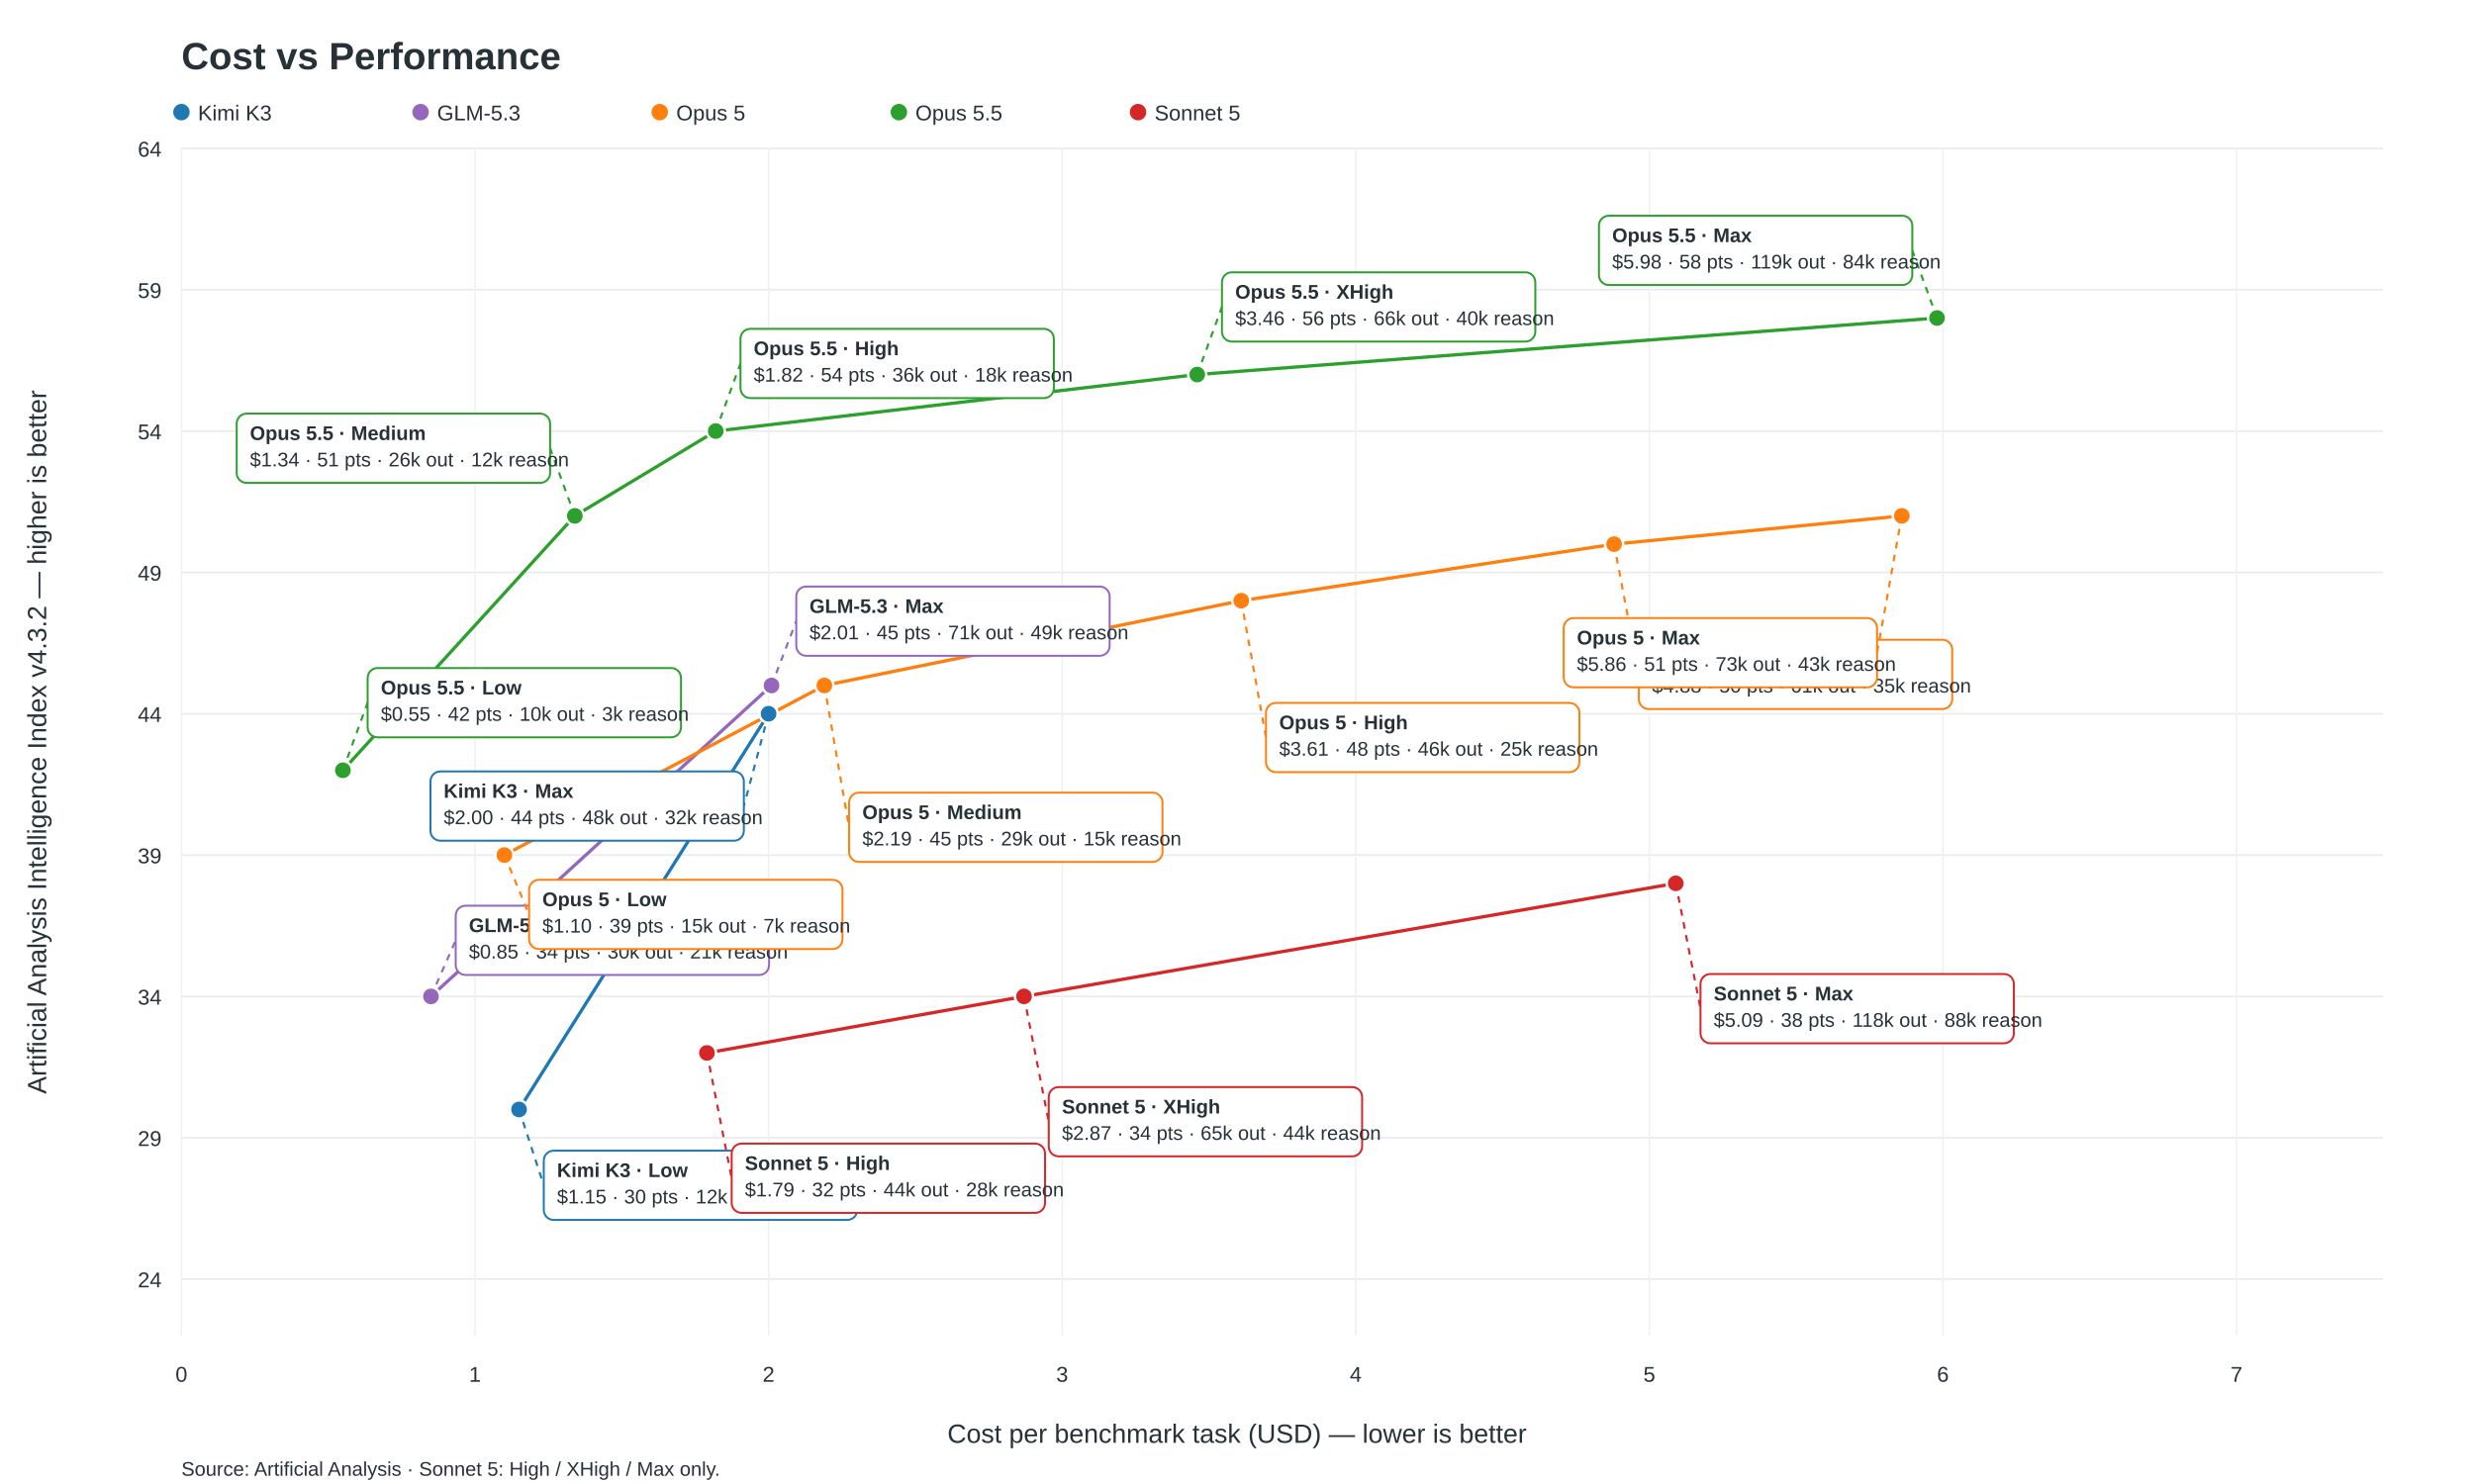
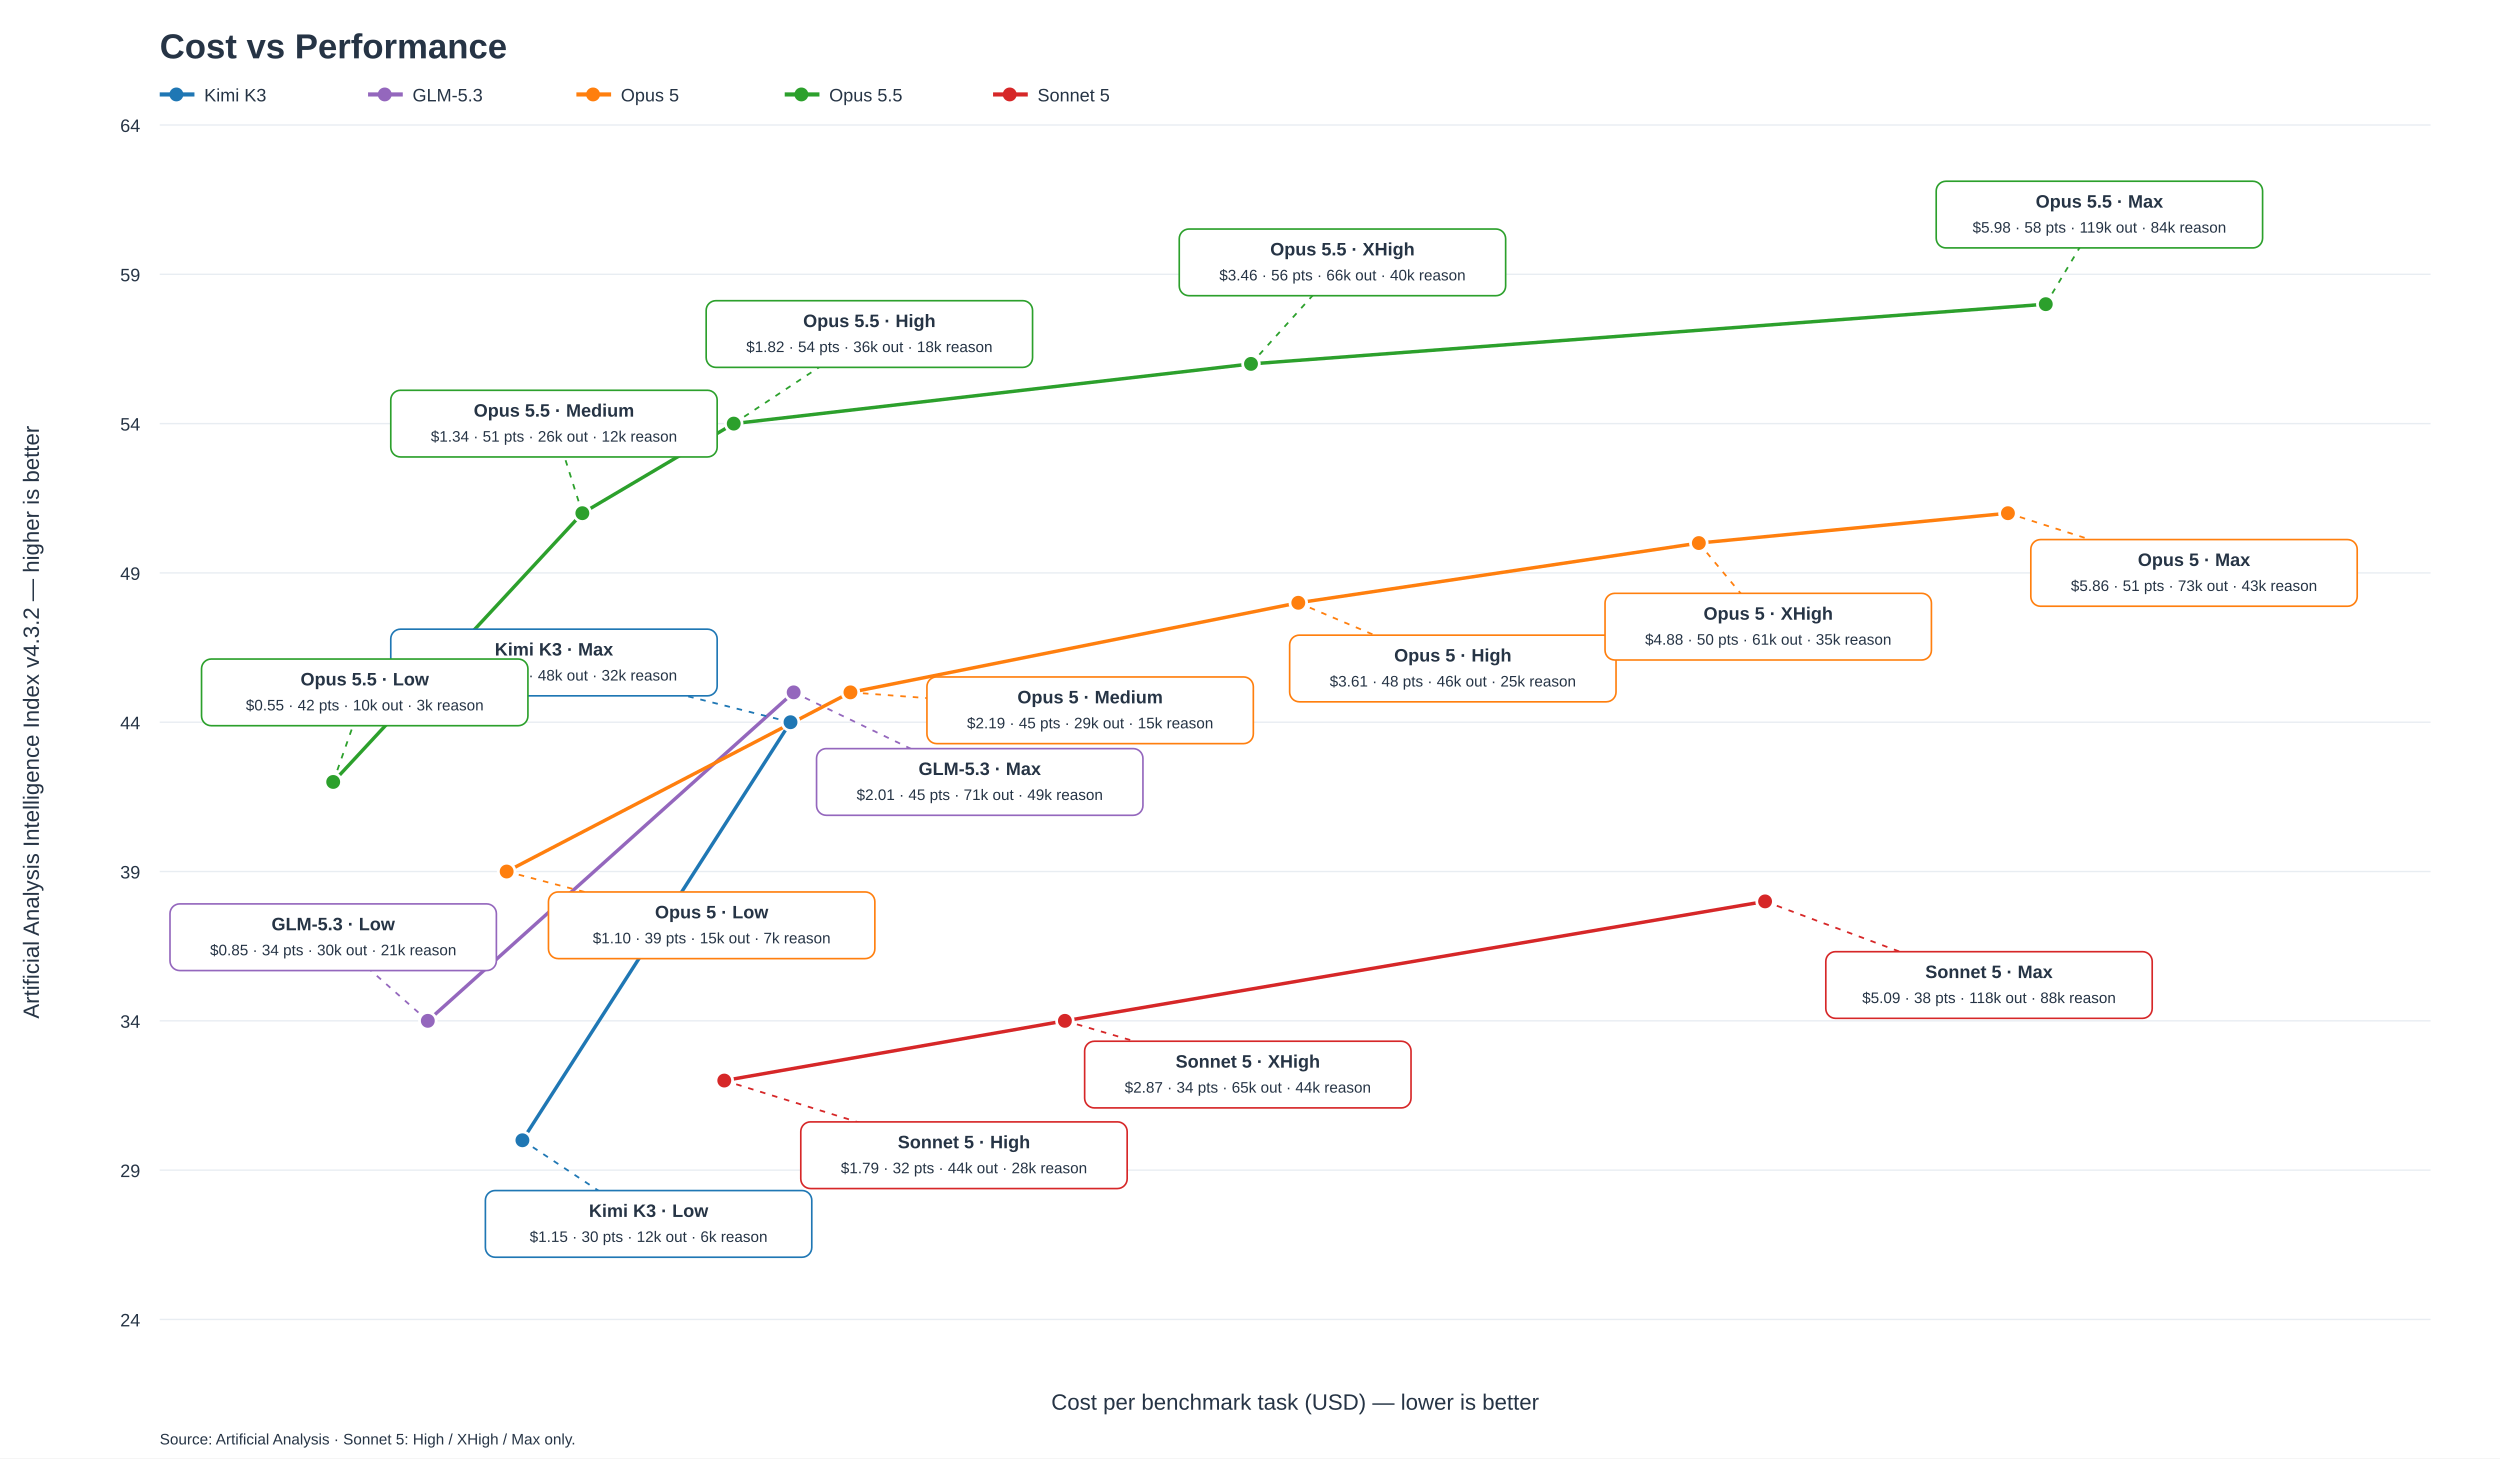
- <svg xmlns="http://www.w3.org/2000/svg" width="1500" height="900" viewBox="0 0 1500 900">
+ <svg xmlns="http://www.w3.org/2000/svg" width="1800" height="1050" viewBox="0 0 1800 1050">
  <rect width="100%" height="100%" fill="white" />
-   <style>text{font-family:Arial,sans-serif;fill:#263238}.lab{font-size:12px}.axis{font-size:16px}.title{font-size:23px;font-weight:700}</style>
-   <text x="110" y="42" class="title">Cost vs Performance</text>
-   <line x1="110" y1="775.714" x2="1445" y2="775.714" stroke="#e8eaed" />
-   <text x="98" y="780.714" text-anchor="end" font-size="13">24</text>
-   <line x1="110" y1="690" x2="1445" y2="690" stroke="#e8eaed" />
-   <text x="98" y="695" text-anchor="end" font-size="13">29</text>
-   <line x1="110" y1="604.286" x2="1445" y2="604.286" stroke="#e8eaed" />
-   <text x="98" y="609.286" text-anchor="end" font-size="13">34</text>
-   <line x1="110" y1="518.571" x2="1445" y2="518.571" stroke="#e8eaed" />
-   <text x="98" y="523.571" text-anchor="end" font-size="13">39</text>
-   <line x1="110" y1="432.857" x2="1445" y2="432.857" stroke="#e8eaed" />
-   <text x="98" y="437.857" text-anchor="end" font-size="13">44</text>
-   <line x1="110" y1="347.143" x2="1445" y2="347.143" stroke="#e8eaed" />
-   <text x="98" y="352.143" text-anchor="end" font-size="13">49</text>
-   <line x1="110" y1="261.429" x2="1445" y2="261.429" stroke="#e8eaed" />
-   <text x="98" y="266.429" text-anchor="end" font-size="13">54</text>
-   <line x1="110" y1="175.714" x2="1445" y2="175.714" stroke="#e8eaed" />
-   <text x="98" y="180.714" text-anchor="end" font-size="13">59</text>
-   <line x1="110" y1="90" x2="1445" y2="90" stroke="#e8eaed" />
-   <text x="98" y="95" text-anchor="end" font-size="13">64</text>
-   <line x1="110" y1="90" x2="110" y2="810" stroke="#f0f1f3" />
-   <text x="110" y="838" text-anchor="middle" font-size="13">0</text>
-   <line x1="288" y1="90" x2="288" y2="810" stroke="#f0f1f3" />
-   <text x="288" y="838" text-anchor="middle" font-size="13">1</text>
-   <line x1="466" y1="90" x2="466" y2="810" stroke="#f0f1f3" />
-   <text x="466" y="838" text-anchor="middle" font-size="13">2</text>
-   <line x1="644" y1="90" x2="644" y2="810" stroke="#f0f1f3" />
-   <text x="644" y="838" text-anchor="middle" font-size="13">3</text>
-   <line x1="822" y1="90" x2="822" y2="810" stroke="#f0f1f3" />
-   <text x="822" y="838" text-anchor="middle" font-size="13">4</text>
-   <line x1="1000" y1="90" x2="1000" y2="810" stroke="#f0f1f3" />
-   <text x="1000" y="838" text-anchor="middle" font-size="13">5</text>
-   <line x1="1178" y1="90" x2="1178" y2="810" stroke="#f0f1f3" />
-   <text x="1178" y="838" text-anchor="middle" font-size="13">6</text>
-   <line x1="1356" y1="90" x2="1356" y2="810" stroke="#f0f1f3" />
-   <text x="1356" y="838" text-anchor="middle" font-size="13">7</text>
-   <text x="750" y="875" text-anchor="middle" class="axis">Cost per benchmark task (USD) — lower is better</text>
-   <text transform="translate(28 450) rotate(-90)" text-anchor="middle" class="axis">Artificial Analysis Intelligence Index v4.3.2 — higher is better</text>
-   <polyline points="314.7,672.857 466,432.857" fill="none" stroke="#1f77b4" stroke-width="2" />
-   <polyline points="261.3,604.286 467.78,415.714" fill="none" stroke="#9467bd" stroke-width="2" />
-   <polyline points="305.8,518.571 499.82,415.714 752.58,364.286 978.64,330 1153.08,312.857" fill="none" stroke="#ff7f0e" stroke-width="2" />
-   <polyline points="207.9,467.143 348.52,312.857 433.96,261.429 725.88,227.143 1174.44,192.857" fill="none" stroke="#2ca02c" stroke-width="2" />
-   <polyline points="428.62,638.571 620.86,604.286 1016.02,535.714" fill="none" stroke="#d62728" stroke-width="2" />
-   <line x1="314.7" y1="672.857" x2="329.7" y2="718.857" stroke="#1f77b4" stroke-width="1.3" stroke-dasharray="4 4" />
-   <rect x="329.7" y="697.857" width="190" height="42" rx="6" fill="white" stroke="#1f77b4" stroke-width="1.2" />
-   <text x="337.7" y="713.857" class="lab" font-weight="700">Kimi K3 · Low</text>
-   <text x="337.7" y="729.857" class="lab">$1.15 · 30 pts · 12k out · 6k reason</text>
-   <circle cx="314.7" cy="672.857" r="5.5" fill="#1f77b4" stroke="white" stroke-width="1.5" />
-   <line x1="466" y1="432.857" x2="451" y2="488.857" stroke="#1f77b4" stroke-width="1.3" stroke-dasharray="4 4" />
-   <rect x="261" y="467.857" width="190" height="42" rx="6" fill="white" stroke="#1f77b4" stroke-width="1.2" />
-   <text x="269" y="483.857" class="lab" font-weight="700">Kimi K3 · Max</text>
-   <text x="269" y="499.857" class="lab">$2.00 · 44 pts · 48k out · 32k reason</text>
-   <circle cx="466" cy="432.857" r="5.5" fill="#1f77b4" stroke="white" stroke-width="1.5" />
-   <line x1="261.3" y1="604.286" x2="276.3" y2="570.286" stroke="#9467bd" stroke-width="1.3" stroke-dasharray="4 4" />
-   <rect x="276.3" y="549.286" width="190" height="42" rx="6" fill="white" stroke="#9467bd" stroke-width="1.2" />
-   <text x="284.3" y="565.286" class="lab" font-weight="700">GLM-5.3 · Low</text>
-   <text x="284.3" y="581.286" class="lab">$0.85 · 34 pts · 30k out · 21k reason</text>
-   <circle cx="261.3" cy="604.286" r="5.5" fill="#9467bd" stroke="white" stroke-width="1.5" />
-   <line x1="467.78" y1="415.714" x2="482.78" y2="376.714" stroke="#9467bd" stroke-width="1.3" stroke-dasharray="4 4" />
-   <rect x="482.78" y="355.714" width="190" height="42" rx="6" fill="white" stroke="#9467bd" stroke-width="1.2" />
-   <text x="490.78" y="371.714" class="lab" font-weight="700">GLM-5.3 · Max</text>
-   <text x="490.78" y="387.714" class="lab">$2.01 · 45 pts · 71k out · 49k reason</text>
-   <circle cx="467.78" cy="415.714" r="5.5" fill="#9467bd" stroke="white" stroke-width="1.5" />
-   <line x1="305.8" y1="518.571" x2="320.8" y2="554.571" stroke="#ff7f0e" stroke-width="1.3" stroke-dasharray="4 4" />
-   <rect x="320.8" y="533.571" width="190" height="42" rx="6" fill="white" stroke="#ff7f0e" stroke-width="1.2" />
-   <text x="328.8" y="549.571" class="lab" font-weight="700">Opus 5 · Low</text>
-   <text x="328.8" y="565.571" class="lab">$1.10 · 39 pts · 15k out · 7k reason</text>
-   <circle cx="305.8" cy="518.571" r="5.5" fill="#ff7f0e" stroke="white" stroke-width="1.5" />
-   <line x1="499.82" y1="415.714" x2="514.82" y2="501.714" stroke="#ff7f0e" stroke-width="1.3" stroke-dasharray="4 4" />
-   <rect x="514.82" y="480.714" width="190" height="42" rx="6" fill="white" stroke="#ff7f0e" stroke-width="1.2" />
-   <text x="522.82" y="496.714" class="lab" font-weight="700">Opus 5 · Medium</text>
-   <text x="522.82" y="512.714" class="lab">$2.19 · 45 pts · 29k out · 15k reason</text>
-   <circle cx="499.82" cy="415.714" r="5.5" fill="#ff7f0e" stroke="white" stroke-width="1.5" />
-   <line x1="752.58" y1="364.286" x2="767.58" y2="447.286" stroke="#ff7f0e" stroke-width="1.3" stroke-dasharray="4 4" />
-   <rect x="767.58" y="426.286" width="190" height="42" rx="6" fill="white" stroke="#ff7f0e" stroke-width="1.2" />
-   <text x="775.58" y="442.286" class="lab" font-weight="700">Opus 5 · High</text>
-   <text x="775.58" y="458.286" class="lab">$3.61 · 48 pts · 46k out · 25k reason</text>
-   <circle cx="752.58" cy="364.286" r="5.5" fill="#ff7f0e" stroke="white" stroke-width="1.5" />
-   <line x1="978.64" y1="330" x2="993.64" y2="409" stroke="#ff7f0e" stroke-width="1.3" stroke-dasharray="4 4" />
-   <rect x="993.64" y="388" width="190" height="42" rx="6" fill="white" stroke="#ff7f0e" stroke-width="1.2" />
-   <text x="1001.64" y="404" class="lab" font-weight="700">Opus 5 · XHigh</text>
-   <text x="1001.64" y="420" class="lab">$4.88 · 50 pts · 61k out · 35k reason</text>
-   <circle cx="978.64" cy="330" r="5.5" fill="#ff7f0e" stroke="white" stroke-width="1.5" />
-   <line x1="1153.08" y1="312.857" x2="1138.08" y2="395.857" stroke="#ff7f0e" stroke-width="1.3" stroke-dasharray="4 4" />
-   <rect x="948.08" y="374.857" width="190" height="42" rx="6" fill="white" stroke="#ff7f0e" stroke-width="1.2" />
-   <text x="956.08" y="390.857" class="lab" font-weight="700">Opus 5 · Max</text>
-   <text x="956.08" y="406.857" class="lab">$5.86 · 51 pts · 73k out · 43k reason</text>
-   <circle cx="1153.08" cy="312.857" r="5.5" fill="#ff7f0e" stroke="white" stroke-width="1.5" />
-   <line x1="207.9" y1="467.143" x2="222.9" y2="426.143" stroke="#2ca02c" stroke-width="1.3" stroke-dasharray="4 4" />
-   <rect x="222.9" y="405.143" width="190" height="42" rx="6" fill="white" stroke="#2ca02c" stroke-width="1.2" />
-   <text x="230.9" y="421.143" class="lab" font-weight="700">Opus 5.5 · Low</text>
-   <text x="230.9" y="437.143" class="lab">$0.55 · 42 pts · 10k out · 3k reason</text>
-   <circle cx="207.9" cy="467.143" r="5.5" fill="#2ca02c" stroke="white" stroke-width="1.5" />
-   <line x1="348.52" y1="312.857" x2="333.52" y2="271.857" stroke="#2ca02c" stroke-width="1.3" stroke-dasharray="4 4" />
-   <rect x="143.52" y="250.857" width="190" height="42" rx="6" fill="white" stroke="#2ca02c" stroke-width="1.2" />
-   <text x="151.52" y="266.857" class="lab" font-weight="700">Opus 5.5 · Medium</text>
-   <text x="151.52" y="282.857" class="lab">$1.34 · 51 pts · 26k out · 12k reason</text>
-   <circle cx="348.52" cy="312.857" r="5.5" fill="#2ca02c" stroke="white" stroke-width="1.5" />
-   <line x1="433.96" y1="261.429" x2="448.96" y2="220.429" stroke="#2ca02c" stroke-width="1.3" stroke-dasharray="4 4" />
-   <rect x="448.96" y="199.429" width="190" height="42" rx="6" fill="white" stroke="#2ca02c" stroke-width="1.2" />
-   <text x="456.96" y="215.429" class="lab" font-weight="700">Opus 5.5 · High</text>
-   <text x="456.96" y="231.429" class="lab">$1.82 · 54 pts · 36k out · 18k reason</text>
-   <circle cx="433.96" cy="261.429" r="5.5" fill="#2ca02c" stroke="white" stroke-width="1.5" />
-   <line x1="725.88" y1="227.143" x2="740.88" y2="186.143" stroke="#2ca02c" stroke-width="1.3" stroke-dasharray="4 4" />
-   <rect x="740.88" y="165.143" width="190" height="42" rx="6" fill="white" stroke="#2ca02c" stroke-width="1.2" />
-   <text x="748.88" y="181.143" class="lab" font-weight="700">Opus 5.5 · XHigh</text>
-   <text x="748.88" y="197.143" class="lab">$3.46 · 56 pts · 66k out · 40k reason</text>
-   <circle cx="725.88" cy="227.143" r="5.5" fill="#2ca02c" stroke="white" stroke-width="1.5" />
-   <line x1="1174.44" y1="192.857" x2="1159.44" y2="151.857" stroke="#2ca02c" stroke-width="1.3" stroke-dasharray="4 4" />
-   <rect x="969.44" y="130.857" width="190" height="42" rx="6" fill="white" stroke="#2ca02c" stroke-width="1.2" />
-   <text x="977.44" y="146.857" class="lab" font-weight="700">Opus 5.5 · Max</text>
-   <text x="977.44" y="162.857" class="lab">$5.98 · 58 pts · 119k out · 84k reason</text>
-   <circle cx="1174.44" cy="192.857" r="5.5" fill="#2ca02c" stroke="white" stroke-width="1.5" />
-   <line x1="428.62" y1="638.571" x2="443.62" y2="714.571" stroke="#d62728" stroke-width="1.3" stroke-dasharray="4 4" />
-   <rect x="443.62" y="693.571" width="190" height="42" rx="6" fill="white" stroke="#d62728" stroke-width="1.2" />
-   <text x="451.62" y="709.571" class="lab" font-weight="700">Sonnet 5 · High</text>
-   <text x="451.62" y="725.571" class="lab">$1.79 · 32 pts · 44k out · 28k reason</text>
-   <circle cx="428.62" cy="638.571" r="5.5" fill="#d62728" stroke="white" stroke-width="1.5" />
-   <line x1="620.86" y1="604.286" x2="635.86" y2="680.286" stroke="#d62728" stroke-width="1.3" stroke-dasharray="4 4" />
-   <rect x="635.86" y="659.286" width="190" height="42" rx="6" fill="white" stroke="#d62728" stroke-width="1.2" />
-   <text x="643.86" y="675.286" class="lab" font-weight="700">Sonnet 5 · XHigh</text>
-   <text x="643.86" y="691.286" class="lab">$2.87 · 34 pts · 65k out · 44k reason</text>
-   <circle cx="620.86" cy="604.286" r="5.5" fill="#d62728" stroke="white" stroke-width="1.5" />
-   <line x1="1016.02" y1="535.714" x2="1031.02" y2="611.714" stroke="#d62728" stroke-width="1.3" stroke-dasharray="4 4" />
-   <rect x="1031.02" y="590.714" width="190" height="42" rx="6" fill="white" stroke="#d62728" stroke-width="1.2" />
-   <text x="1039.02" y="606.714" class="lab" font-weight="700">Sonnet 5 · Max</text>
-   <text x="1039.02" y="622.714" class="lab">$5.09 · 38 pts · 118k out · 88k reason</text>
-   <circle cx="1016.02" cy="535.714" r="5.5" fill="#d62728" stroke="white" stroke-width="1.5" />
-   <circle cx="110" cy="68" r="5" fill="#1f77b4" />
-   <text x="120" y="73" font-size="13">Kimi K3</text>
-   <circle cx="255" cy="68" r="5" fill="#9467bd" />
-   <text x="265" y="73" font-size="13">GLM-5.3</text>
-   <circle cx="400" cy="68" r="5" fill="#ff7f0e" />
-   <text x="410" y="73" font-size="13">Opus 5</text>
-   <circle cx="545" cy="68" r="5" fill="#2ca02c" />
-   <text x="555" y="73" font-size="13">Opus 5.5</text>
-   <circle cx="690" cy="68" r="5" fill="#d62728" />
-   <text x="700" y="73" font-size="13">Sonnet 5</text>
-   <text x="110" y="895" font-size="12">Source: Artificial Analysis · Sonnet 5: High / XHigh / Max only.</text>
+   <style>text{font-family:Arial,sans-serif;fill:#263445}.lab{font-size:13px}.small{font-size:11px}.axis{font-size:16px}</style>
+   <text x="115" y="42" font-size="25" font-weight="bold">Cost vs Performance</text>
+   <line x1="115" y1="950" x2="1750" y2="950" stroke="#e8edf2" />
+   <text x="101" y="955" text-anchor="end" font-size="13">24</text>
+   <line x1="115" y1="842.5" x2="1750" y2="842.5" stroke="#e8edf2" />
+   <text x="101" y="847.5" text-anchor="end" font-size="13">29</text>
+   <line x1="115" y1="735" x2="1750" y2="735" stroke="#e8edf2" />
+   <text x="101" y="740" text-anchor="end" font-size="13">34</text>
+   <line x1="115" y1="627.5" x2="1750" y2="627.5" stroke="#e8edf2" />
+   <text x="101" y="632.5" text-anchor="end" font-size="13">39</text>
+   <line x1="115" y1="520" x2="1750" y2="520" stroke="#e8edf2" />
+   <text x="101" y="525" text-anchor="end" font-size="13">44</text>
+   <line x1="115" y1="412.5" x2="1750" y2="412.5" stroke="#e8edf2" />
+   <text x="101" y="417.5" text-anchor="end" font-size="13">49</text>
+   <line x1="115" y1="305" x2="1750" y2="305" stroke="#e8edf2" />
+   <text x="101" y="310" text-anchor="end" font-size="13">54</text>
+   <line x1="115" y1="197.5" x2="1750" y2="197.5" stroke="#e8edf2" />
+   <text x="101" y="202.5" text-anchor="end" font-size="13">59</text>
+   <line x1="115" y1="90" x2="1750" y2="90" stroke="#e8edf2" />
+   <text x="101" y="95" text-anchor="end" font-size="13">64</text>
+   <polyline points="376.146,821 569.167,520" fill="none" stroke="#1f77b4" stroke-width="2.5" />
+   <polyline points="308.021,735 571.438,498.5" fill="none" stroke="#9467bd" stroke-width="2.5" />
+   <polyline points="364.792,627.5 612.312,498.5 934.771,434 1223.167,391 1445.708,369.5" fill="none" stroke="#ff7f0e" stroke-width="2.5" />
+   <polyline points="239.896,563 419.292,369.5 528.292,305 900.708,262 1472.958,219" fill="none" stroke="#2ca02c" stroke-width="2.5" />
+   <polyline points="521.479,778 766.729,735 1270.854,649" fill="none" stroke="#d62728" stroke-width="2.5" />
+   <line x1="376.146" y1="821" x2="466.979" y2="881.2" stroke="#1f77b4" stroke-width="1.3" stroke-dasharray="4 5" />
+   <rect x="349.479" y="857.2" width="235" height="48" rx="7" fill="white" stroke="#1f77b4" stroke-width="1.2" />
+   <text x="466.979" y="876.2" text-anchor="middle" class="lab" font-weight="bold">Kimi K3 · Low</text>
+   <text x="466.979" y="894.2" text-anchor="middle" class="small">$1.15 · 30 pts · 12k out · 6k reason</text>
+   <circle cx="376.146" cy="821" r="6" fill="#1f77b4" stroke="white" stroke-width="2" />
+   <line x1="569.167" y1="520" x2="398.854" y2="477" stroke="#1f77b4" stroke-width="1.3" stroke-dasharray="4 5" />
+   <rect x="281.354" y="453" width="235" height="48" rx="7" fill="white" stroke="#1f77b4" stroke-width="1.2" />
+   <text x="398.854" y="472" text-anchor="middle" class="lab" font-weight="bold">Kimi K3 · Max</text>
+   <text x="398.854" y="490" text-anchor="middle" class="small">$2.00 · 44 pts · 48k out · 32k reason</text>
+   <circle cx="569.167" cy="520" r="6" fill="#1f77b4" stroke="white" stroke-width="2" />
+   <line x1="308.021" y1="735" x2="239.896" y2="674.8" stroke="#9467bd" stroke-width="1.3" stroke-dasharray="4 5" />
+   <rect x="122.396" y="650.8" width="235" height="48" rx="7" fill="white" stroke="#9467bd" stroke-width="1.2" />
+   <text x="239.896" y="669.8" text-anchor="middle" class="lab" font-weight="bold">GLM-5.3 · Low</text>
+   <text x="239.896" y="687.8" text-anchor="middle" class="small">$0.85 · 34 pts · 30k out · 21k reason</text>
+   <circle cx="308.021" cy="735" r="6" fill="#9467bd" stroke="white" stroke-width="2" />
+   <line x1="571.438" y1="498.5" x2="705.417" y2="563" stroke="#9467bd" stroke-width="1.3" stroke-dasharray="4 5" />
+   <rect x="587.917" y="539" width="235" height="48" rx="7" fill="white" stroke="#9467bd" stroke-width="1.2" />
+   <text x="705.417" y="558" text-anchor="middle" class="lab" font-weight="bold">GLM-5.3 · Max</text>
+   <text x="705.417" y="576" text-anchor="middle" class="small">$2.01 · 45 pts · 71k out · 49k reason</text>
+   <circle cx="571.438" cy="498.5" r="6" fill="#9467bd" stroke="white" stroke-width="2" />
+   <line x1="364.792" y1="627.5" x2="512.396" y2="666.2" stroke="#ff7f0e" stroke-width="1.3" stroke-dasharray="4 5" />
+   <rect x="394.896" y="642.2" width="235" height="48" rx="7" fill="white" stroke="#ff7f0e" stroke-width="1.2" />
+   <text x="512.396" y="661.2" text-anchor="middle" class="lab" font-weight="bold">Opus 5 · Low</text>
+   <text x="512.396" y="679.2" text-anchor="middle" class="small">$1.10 · 39 pts · 15k out · 7k reason</text>
+   <circle cx="364.792" cy="627.5" r="6" fill="#ff7f0e" stroke="white" stroke-width="2" />
+   <line x1="612.312" y1="498.5" x2="784.896" y2="511.4" stroke="#ff7f0e" stroke-width="1.3" stroke-dasharray="4 5" />
+   <rect x="667.396" y="487.4" width="235" height="48" rx="7" fill="white" stroke="#ff7f0e" stroke-width="1.2" />
+   <text x="784.896" y="506.4" text-anchor="middle" class="lab" font-weight="bold">Opus 5 · Medium</text>
+   <text x="784.896" y="524.4" text-anchor="middle" class="small">$2.19 · 45 pts · 29k out · 15k reason</text>
+   <circle cx="612.312" cy="498.5" r="6" fill="#ff7f0e" stroke="white" stroke-width="2" />
+   <line x1="934.771" y1="434" x2="1046.042" y2="481.3" stroke="#ff7f0e" stroke-width="1.3" stroke-dasharray="4 5" />
+   <rect x="928.542" y="457.3" width="235" height="48" rx="7" fill="white" stroke="#ff7f0e" stroke-width="1.2" />
+   <text x="1046.042" y="476.3" text-anchor="middle" class="lab" font-weight="bold">Opus 5 · High</text>
+   <text x="1046.042" y="494.3" text-anchor="middle" class="small">$3.61 · 48 pts · 46k out · 25k reason</text>
+   <circle cx="934.771" cy="434" r="6" fill="#ff7f0e" stroke="white" stroke-width="2" />
+   <line x1="1223.167" y1="391" x2="1273.125" y2="451.2" stroke="#ff7f0e" stroke-width="1.3" stroke-dasharray="4 5" />
+   <rect x="1155.625" y="427.2" width="235" height="48" rx="7" fill="white" stroke="#ff7f0e" stroke-width="1.2" />
+   <text x="1273.125" y="446.2" text-anchor="middle" class="lab" font-weight="bold">Opus 5 · XHigh</text>
+   <text x="1273.125" y="464.2" text-anchor="middle" class="small">$4.88 · 50 pts · 61k out · 35k reason</text>
+   <circle cx="1223.167" cy="391" r="6" fill="#ff7f0e" stroke="white" stroke-width="2" />
+   <line x1="1445.708" y1="369.5" x2="1579.688" y2="412.5" stroke="#ff7f0e" stroke-width="1.3" stroke-dasharray="4 5" />
+   <rect x="1462.188" y="388.5" width="235" height="48" rx="7" fill="white" stroke="#ff7f0e" stroke-width="1.2" />
+   <text x="1579.688" y="407.5" text-anchor="middle" class="lab" font-weight="bold">Opus 5 · Max</text>
+   <text x="1579.688" y="425.5" text-anchor="middle" class="small">$5.86 · 51 pts · 73k out · 43k reason</text>
+   <circle cx="1445.708" cy="369.5" r="6" fill="#ff7f0e" stroke="white" stroke-width="2" />
+   <line x1="239.896" y1="563" x2="262.604" y2="498.5" stroke="#2ca02c" stroke-width="1.3" stroke-dasharray="4 5" />
+   <rect x="145.104" y="474.5" width="235" height="48" rx="7" fill="white" stroke="#2ca02c" stroke-width="1.2" />
+   <text x="262.604" y="493.5" text-anchor="middle" class="lab" font-weight="bold">Opus 5.5 · Low</text>
+   <text x="262.604" y="511.5" text-anchor="middle" class="small">$0.55 · 42 pts · 10k out · 3k reason</text>
+   <circle cx="239.896" cy="563" r="6" fill="#2ca02c" stroke="white" stroke-width="2" />
+   <line x1="419.292" y1="369.5" x2="398.854" y2="305" stroke="#2ca02c" stroke-width="1.3" stroke-dasharray="4 5" />
+   <rect x="281.354" y="281" width="235" height="48" rx="7" fill="white" stroke="#2ca02c" stroke-width="1.2" />
+   <text x="398.854" y="300" text-anchor="middle" class="lab" font-weight="bold">Opus 5.5 · Medium</text>
+   <text x="398.854" y="318" text-anchor="middle" class="small">$1.34 · 51 pts · 26k out · 12k reason</text>
+   <circle cx="419.292" cy="369.5" r="6" fill="#2ca02c" stroke="white" stroke-width="2" />
+   <line x1="528.292" y1="305" x2="625.938" y2="240.5" stroke="#2ca02c" stroke-width="1.3" stroke-dasharray="4 5" />
+   <rect x="508.438" y="216.5" width="235" height="48" rx="7" fill="white" stroke="#2ca02c" stroke-width="1.2" />
+   <text x="625.938" y="235.5" text-anchor="middle" class="lab" font-weight="bold">Opus 5.5 · High</text>
+   <text x="625.938" y="253.5" text-anchor="middle" class="small">$1.82 · 54 pts · 36k out · 18k reason</text>
+   <circle cx="528.292" cy="305" r="6" fill="#2ca02c" stroke="white" stroke-width="2" />
+   <line x1="900.708" y1="262" x2="966.563" y2="188.9" stroke="#2ca02c" stroke-width="1.3" stroke-dasharray="4 5" />
+   <rect x="849.063" y="164.9" width="235" height="48" rx="7" fill="white" stroke="#2ca02c" stroke-width="1.2" />
+   <text x="966.563" y="183.9" text-anchor="middle" class="lab" font-weight="bold">Opus 5.5 · XHigh</text>
+   <text x="966.563" y="201.9" text-anchor="middle" class="small">$3.46 · 56 pts · 66k out · 40k reason</text>
+   <circle cx="900.708" cy="262" r="6" fill="#2ca02c" stroke="white" stroke-width="2" />
+   <line x1="1472.958" y1="219" x2="1511.563" y2="154.5" stroke="#2ca02c" stroke-width="1.3" stroke-dasharray="4 5" />
+   <rect x="1394.063" y="130.5" width="235" height="48" rx="7" fill="white" stroke="#2ca02c" stroke-width="1.2" />
+   <text x="1511.563" y="149.5" text-anchor="middle" class="lab" font-weight="bold">Opus 5.5 · Max</text>
+   <text x="1511.563" y="167.5" text-anchor="middle" class="small">$5.98 · 58 pts · 119k out · 84k reason</text>
+   <circle cx="1472.958" cy="219" r="6" fill="#2ca02c" stroke="white" stroke-width="2" />
+   <line x1="521.479" y1="778" x2="694.062" y2="831.75" stroke="#d62728" stroke-width="1.3" stroke-dasharray="4 5" />
+   <rect x="576.562" y="807.75" width="235" height="48" rx="7" fill="white" stroke="#d62728" stroke-width="1.2" />
+   <text x="694.062" y="826.75" text-anchor="middle" class="lab" font-weight="bold">Sonnet 5 · High</text>
+   <text x="694.062" y="844.75" text-anchor="middle" class="small">$1.79 · 32 pts · 44k out · 28k reason</text>
+   <circle cx="521.479" cy="778" r="6" fill="#d62728" stroke="white" stroke-width="2" />
+   <line x1="766.729" y1="735" x2="898.438" y2="773.7" stroke="#d62728" stroke-width="1.3" stroke-dasharray="4 5" />
+   <rect x="780.938" y="749.7" width="235" height="48" rx="7" fill="white" stroke="#d62728" stroke-width="1.2" />
+   <text x="898.438" y="768.7" text-anchor="middle" class="lab" font-weight="bold">Sonnet 5 · XHigh</text>
+   <text x="898.438" y="786.7" text-anchor="middle" class="small">$2.87 · 34 pts · 65k out · 44k reason</text>
+   <circle cx="766.729" cy="735" r="6" fill="#d62728" stroke="white" stroke-width="2" />
+   <line x1="1270.854" y1="649" x2="1432.083" y2="709.2" stroke="#d62728" stroke-width="1.3" stroke-dasharray="4 5" />
+   <rect x="1314.583" y="685.2" width="235" height="48" rx="7" fill="white" stroke="#d62728" stroke-width="1.2" />
+   <text x="1432.083" y="704.2" text-anchor="middle" class="lab" font-weight="bold">Sonnet 5 · Max</text>
+   <text x="1432.083" y="722.2" text-anchor="middle" class="small">$5.09 · 38 pts · 118k out · 88k reason</text>
+   <circle cx="1270.854" cy="649" r="6" fill="#d62728" stroke="white" stroke-width="2" />
+   <line x1="115" y1="68" x2="140" y2="68" stroke="#1f77b4" stroke-width="3" />
+   <circle cx="127" cy="68" r="5" fill="#1f77b4" />
+   <text x="147" y="73" font-size="13">Kimi K3</text>
+   <line x1="265" y1="68" x2="290" y2="68" stroke="#9467bd" stroke-width="3" />
+   <circle cx="277" cy="68" r="5" fill="#9467bd" />
+   <text x="297" y="73" font-size="13">GLM-5.3</text>
+   <line x1="415" y1="68" x2="440" y2="68" stroke="#ff7f0e" stroke-width="3" />
+   <circle cx="427" cy="68" r="5" fill="#ff7f0e" />
+   <text x="447" y="73" font-size="13">Opus 5</text>
+   <line x1="565" y1="68" x2="590" y2="68" stroke="#2ca02c" stroke-width="3" />
+   <circle cx="577" cy="68" r="5" fill="#2ca02c" />
+   <text x="597" y="73" font-size="13">Opus 5.5</text>
+   <line x1="715" y1="68" x2="740" y2="68" stroke="#d62728" stroke-width="3" />
+   <circle cx="727" cy="68" r="5" fill="#d62728" />
+   <text x="747" y="73" font-size="13">Sonnet 5</text>
+   <text x="932.5" y="1015" text-anchor="middle" class="axis">Cost per benchmark task (USD) — lower is better</text>
+   <text transform="translate(28 520) rotate(-90)" text-anchor="middle" class="axis">Artificial Analysis Intelligence Index v4.3.2 — higher is better</text>
+   <text x="115" y="1040" class="small">Source: Artificial Analysis · Sonnet 5: High / XHigh / Max only.</text>
</svg>
